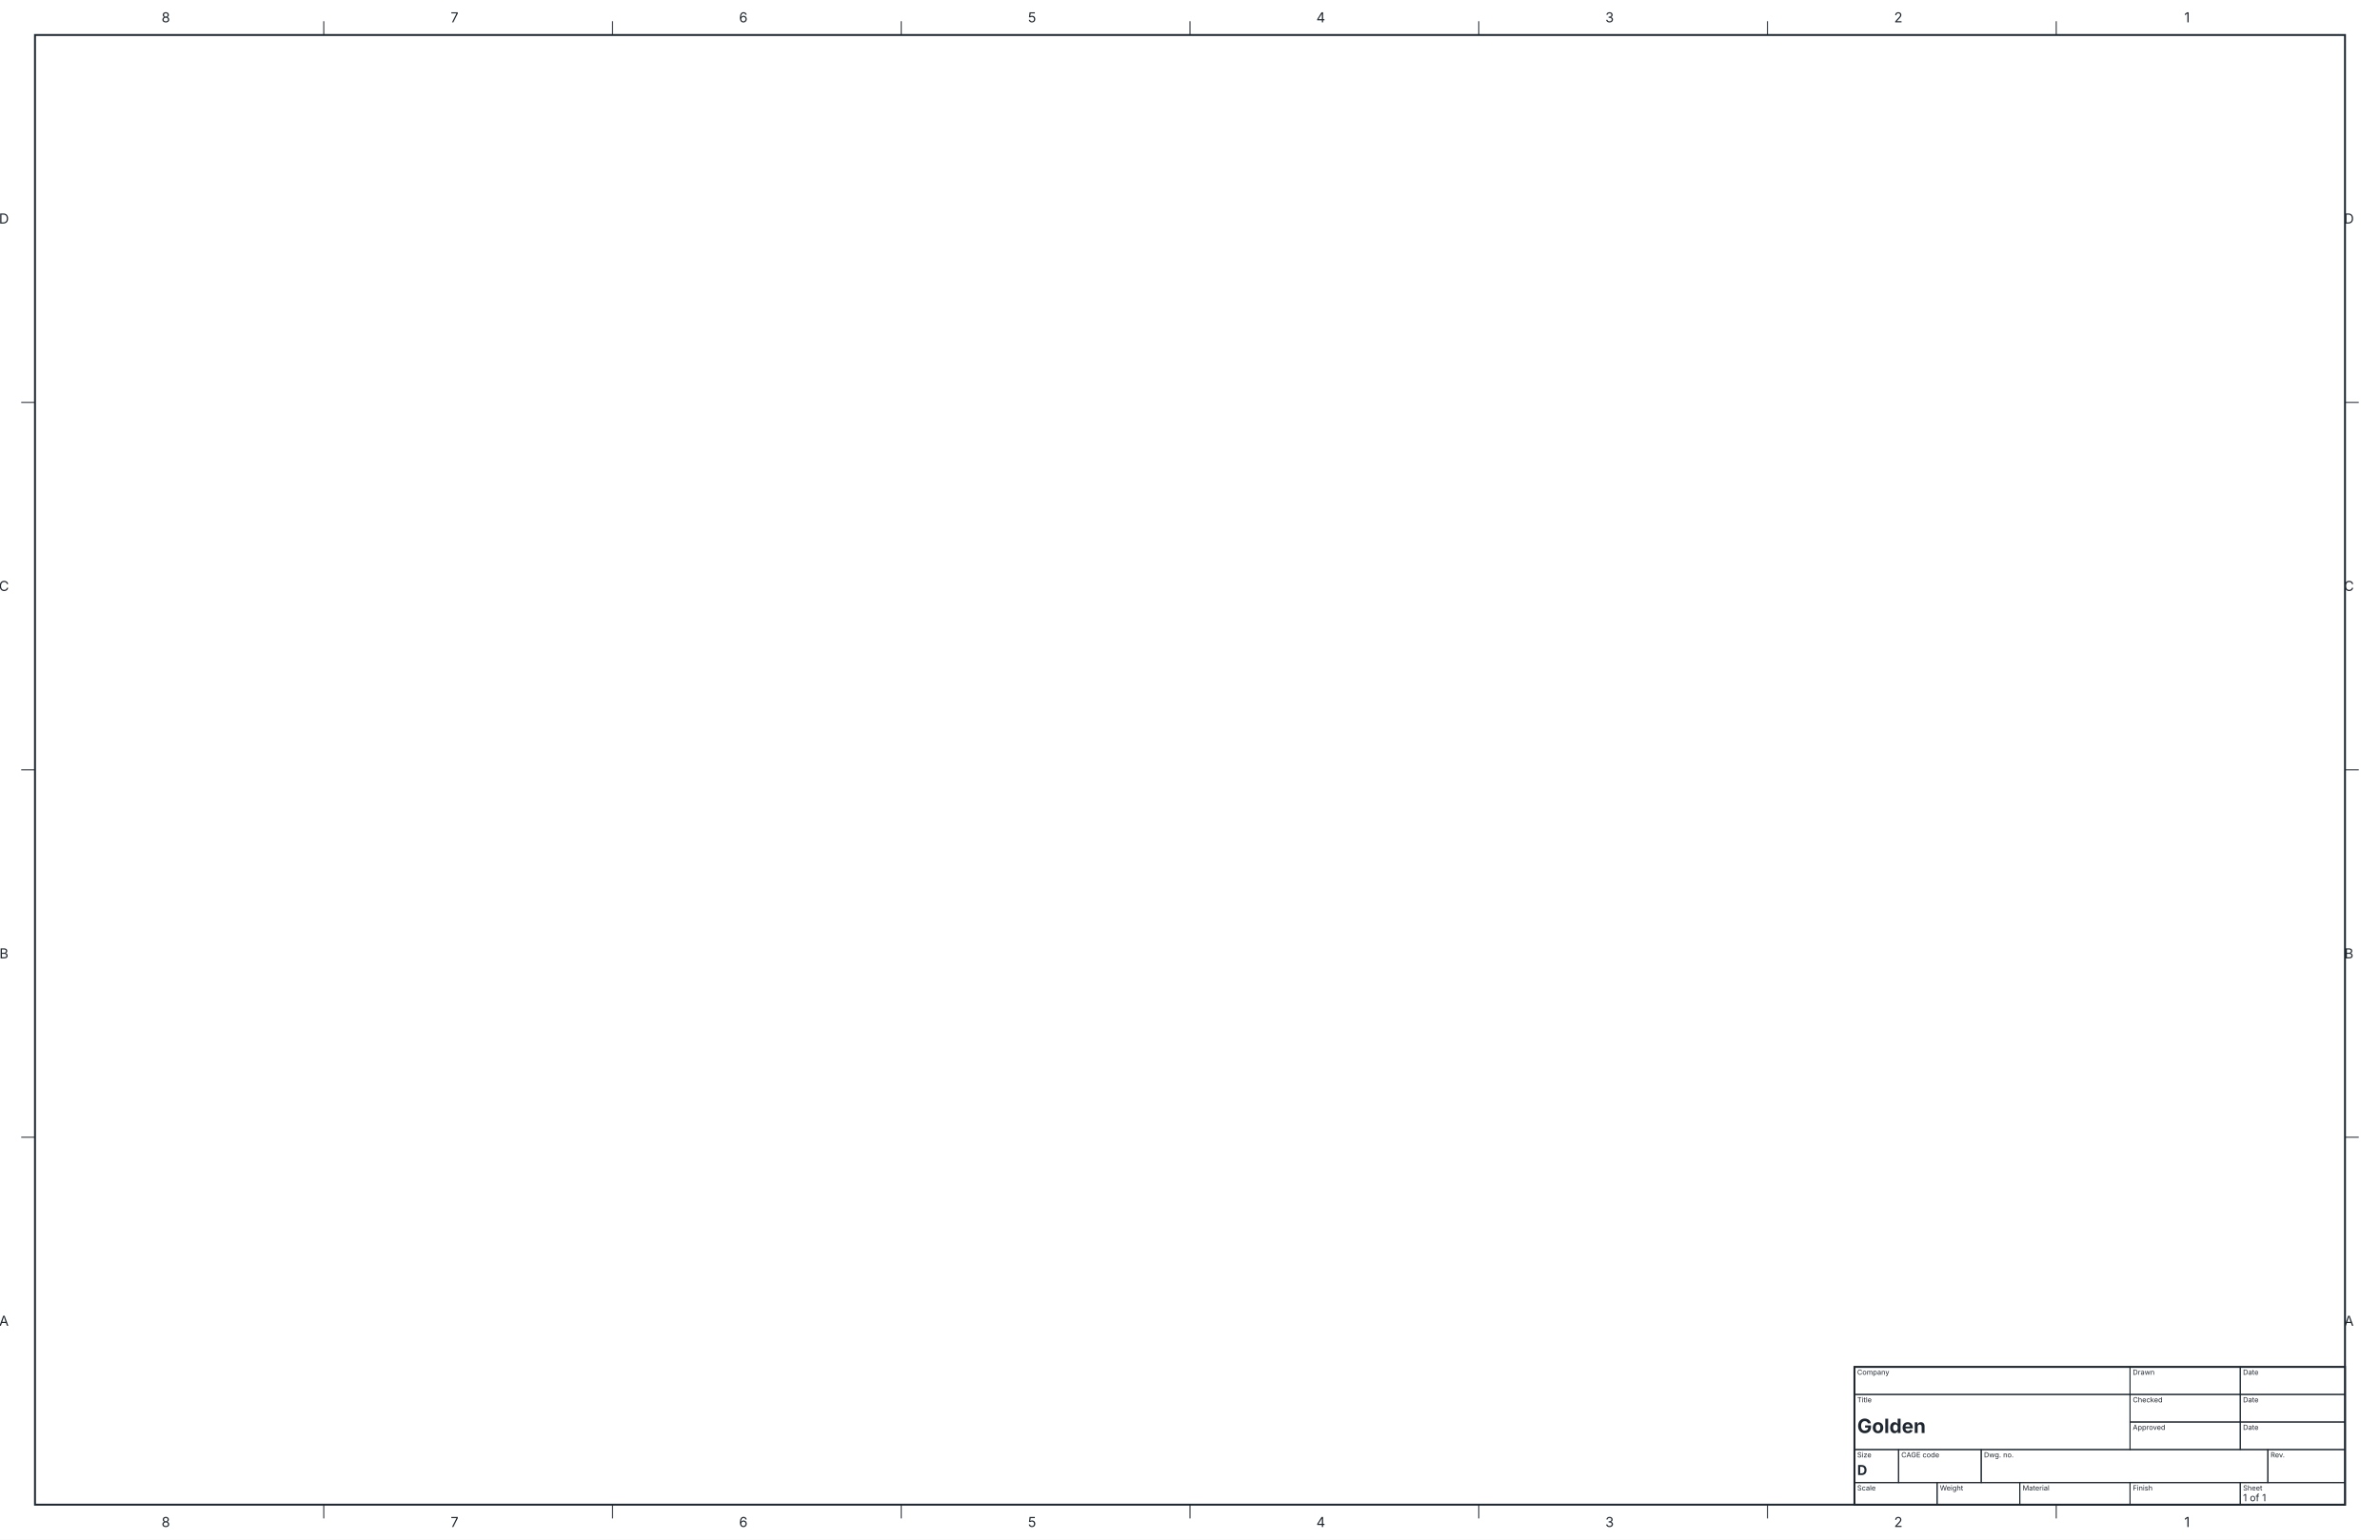
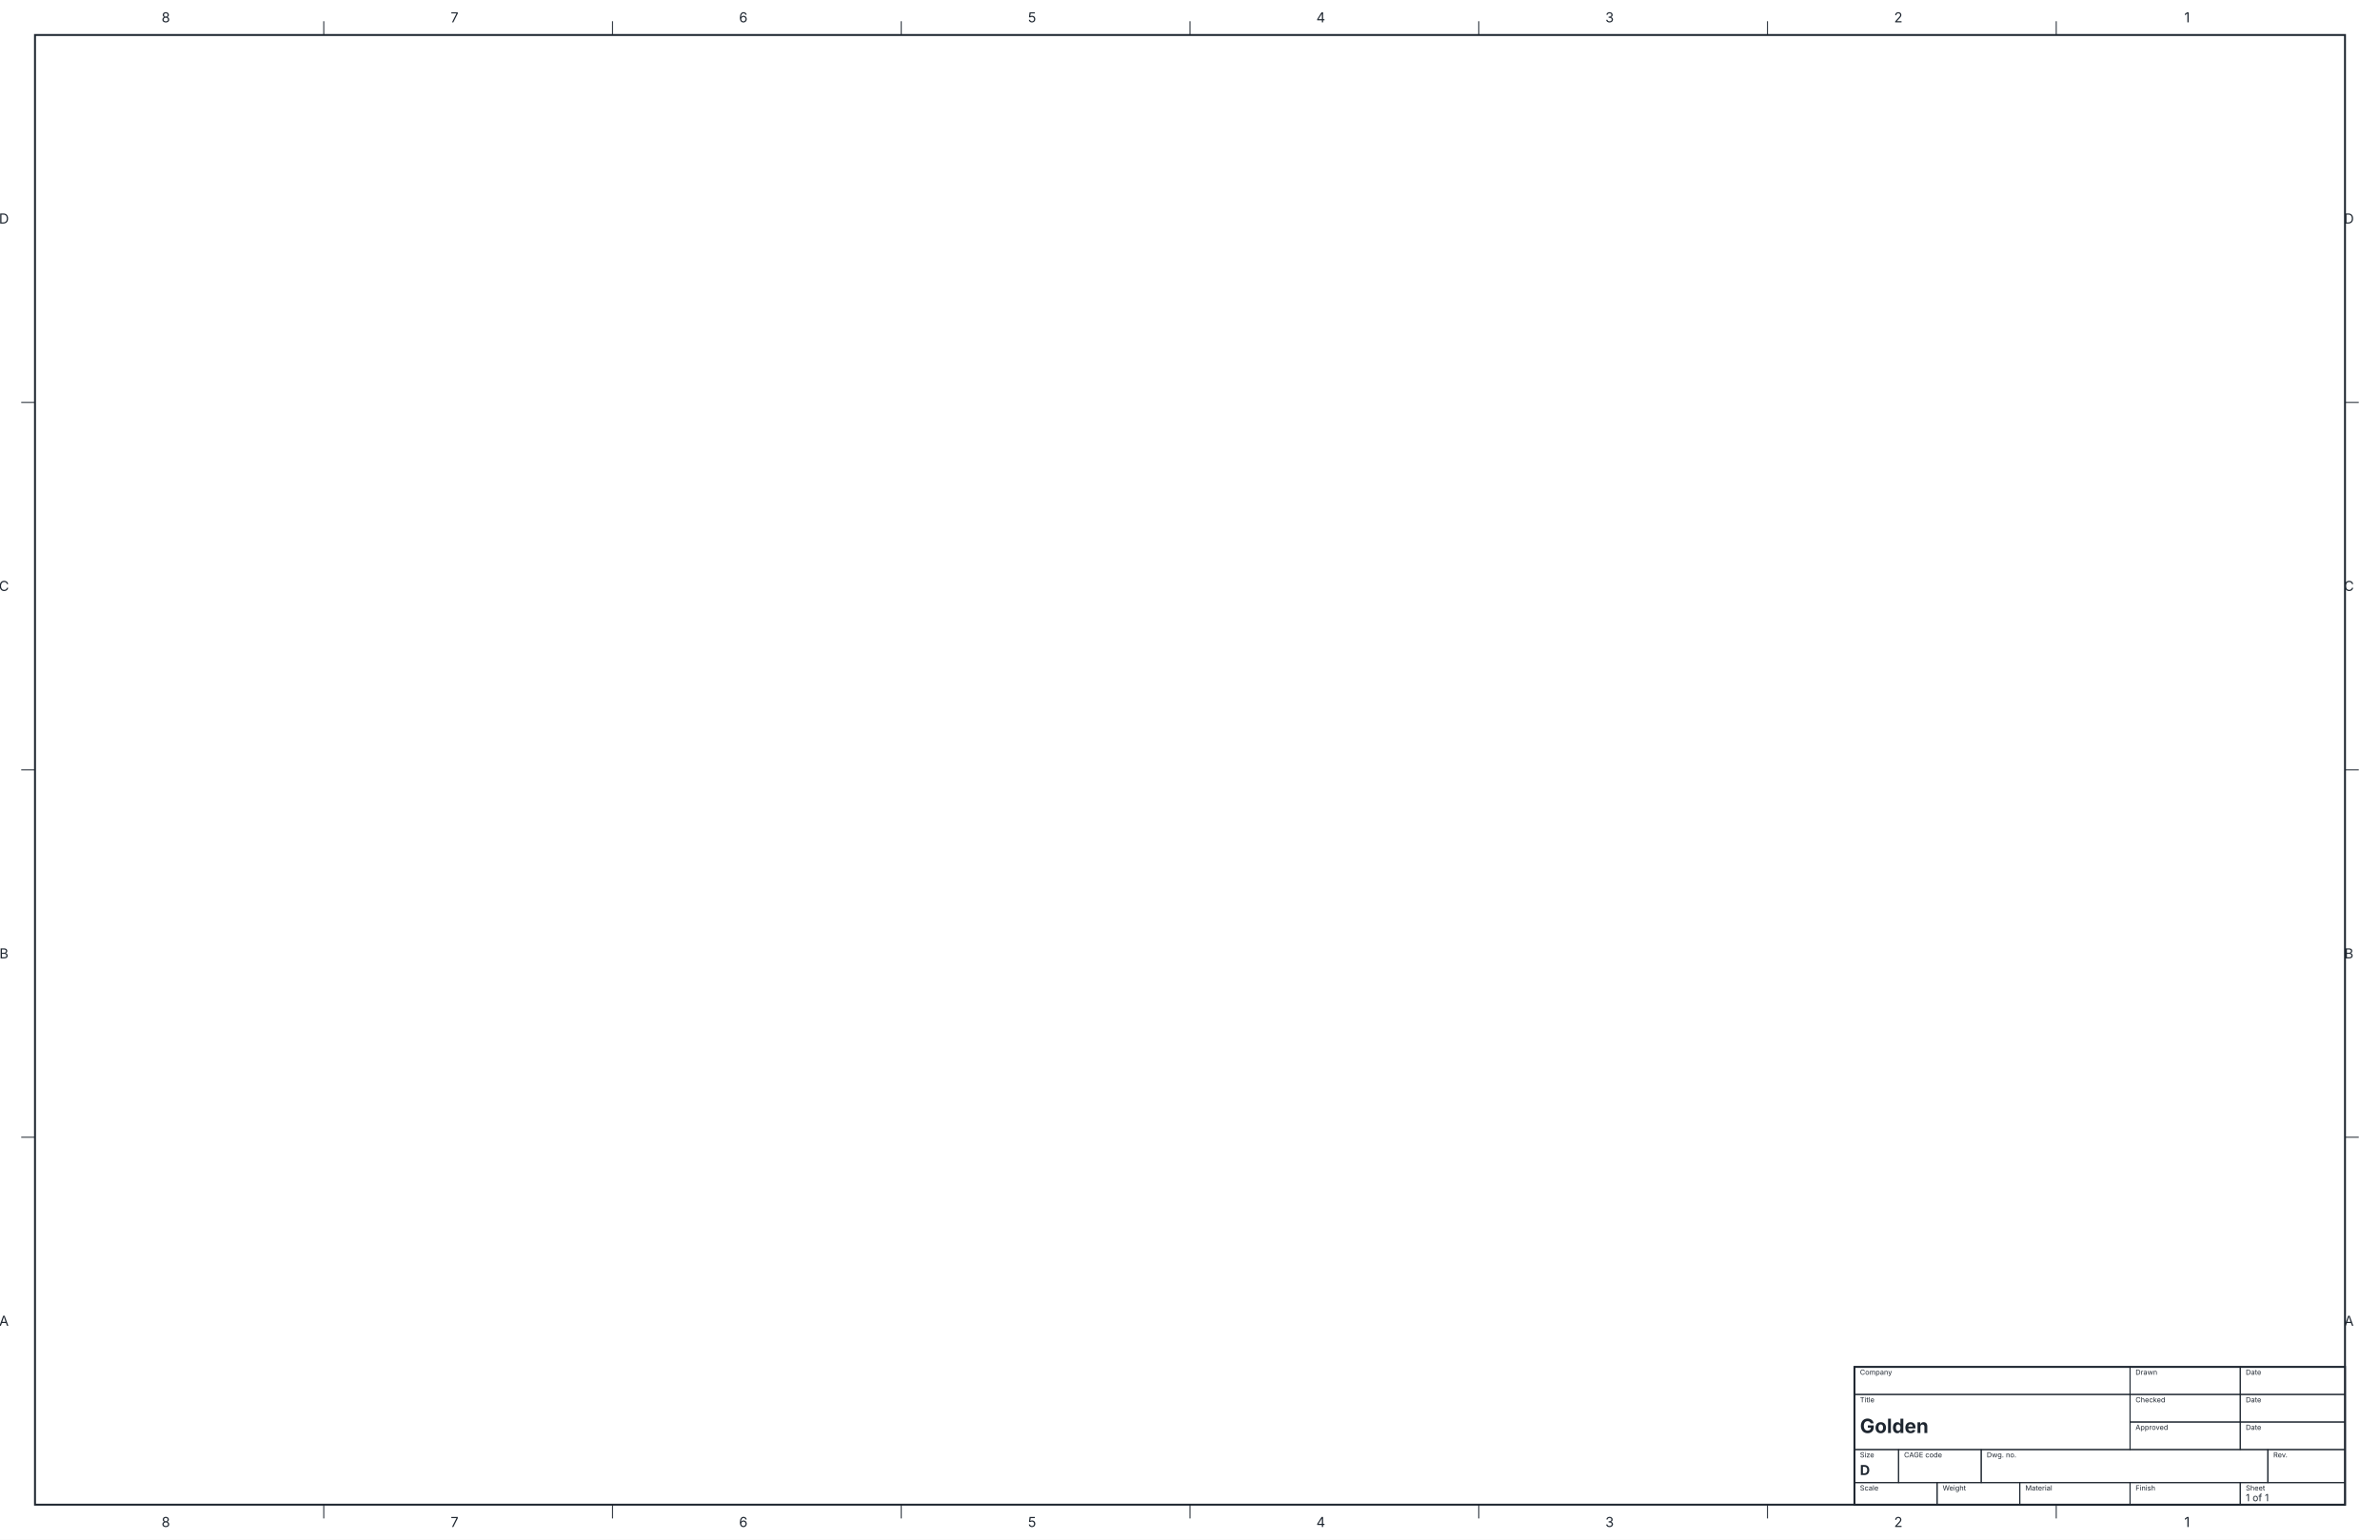
<svg xmlns="http://www.w3.org/2000/svg" version="1.1" width="3400" height="2200" viewBox="0 0 3400 2200">
  <rect x="0" y="0" width="3400" height="2200" fill="#ffffff" />
  <g class="background" data-page="p2">
    <g id="p2-frame">
      <path d="M50 50 L3350 50 L3350 2150 L50 2150 Z" fill="none" stroke="#1e2630" stroke-width="2.756" />
    </g>
    <g id="p2-tick-t0">
      <path d="M461.811 30.315 L463.189 30.315 L463.189 50 L461.811 50 Z" fill="#1e2630" stroke="none" />
    </g>
    <g id="p2-tick-b0">
      <path d="M461.811 2150 L463.189 2150 L463.189 2169.685 L461.811 2169.685 Z" fill="#1e2630" stroke="none" />
    </g>
    <g id="p2-tick-t1">
      <path d="M874.311 30.315 L875.689 30.315 L875.689 50 L874.311 50 Z" fill="#1e2630" stroke="none" />
    </g>
    <g id="p2-tick-b1">
      <path d="M874.311 2150 L875.689 2150 L875.689 2169.685 L874.311 2169.685 Z" fill="#1e2630" stroke="none" />
    </g>
    <g id="p2-tick-t2">
      <path d="M1286.811 30.315 L1288.189 30.315 L1288.189 50 L1286.811 50 Z" fill="#1e2630" stroke="none" />
    </g>
    <g id="p2-tick-b2">
      <path d="M1286.811 2150 L1288.189 2150 L1288.189 2169.685 L1286.811 2169.685 Z" fill="#1e2630" stroke="none" />
    </g>
    <g id="p2-tick-t3">
      <path d="M1699.311 30.315 L1700.689 30.315 L1700.689 50 L1699.311 50 Z" fill="#1e2630" stroke="none" />
    </g>
    <g id="p2-tick-b3">
      <path d="M1699.311 2150 L1700.689 2150 L1700.689 2169.685 L1699.311 2169.685 Z" fill="#1e2630" stroke="none" />
    </g>
    <g id="p2-tick-t4">
      <path d="M2111.811 30.315 L2113.189 30.315 L2113.189 50 L2111.811 50 Z" fill="#1e2630" stroke="none" />
    </g>
    <g id="p2-tick-b4">
      <path d="M2111.811 2150 L2113.189 2150 L2113.189 2169.685 L2111.811 2169.685 Z" fill="#1e2630" stroke="none" />
    </g>
    <g id="p2-tick-t5">
      <path d="M2524.311 30.315 L2525.689 30.315 L2525.689 50 L2524.311 50 Z" fill="#1e2630" stroke="none" />
    </g>
    <g id="p2-tick-b5">
      <path d="M2524.311 2150 L2525.689 2150 L2525.689 2169.685 L2524.311 2169.685 Z" fill="#1e2630" stroke="none" />
    </g>
    <g id="p2-tick-t6">
      <path d="M2936.811 30.315 L2938.189 30.315 L2938.189 50 L2936.811 50 Z" fill="#1e2630" stroke="none" />
    </g>
    <g id="p2-tick-b6">
      <path d="M2936.811 2150 L2938.189 2150 L2938.189 2169.685 L2936.811 2169.685 Z" fill="#1e2630" stroke="none" />
    </g>
    <g id="p2-tick-l0">
      <path d="M30.315 574.311 L50 574.311 L50 575.689 L30.315 575.689 Z" fill="#1e2630" stroke="none" />
    </g>
    <g id="p2-tick-r0">
      <path d="M3350 574.311 L3369.685 574.311 L3369.685 575.689 L3350 575.689 Z" fill="#1e2630" stroke="none" />
    </g>
    <g id="p2-tick-l1">
      <path d="M30.315 1099.311 L50 1099.311 L50 1100.689 L30.315 1100.689 Z" fill="#1e2630" stroke="none" />
    </g>
    <g id="p2-tick-r1">
      <path d="M3350 1099.311 L3369.685 1099.311 L3369.685 1100.689 L3350 1100.689 Z" fill="#1e2630" stroke="none" />
    </g>
    <g id="p2-tick-l2">
      <path d="M30.315 1624.311 L50 1624.311 L50 1625.689 L30.315 1625.689 Z" fill="#1e2630" stroke="none" />
    </g>
    <g id="p2-tick-r2">
      <path d="M3350 1624.311 L3369.685 1624.311 L3369.685 1625.689 L3350 1625.689 Z" fill="#1e2630" stroke="none" />
    </g>
    <g id="p2-col-t0">
      <path d="M50 0 L462.5 0 L462.5 50 L50 50 Z" fill="none" stroke="none" />
      <text text-anchor="middle" font-family="Inter, sans-serif" font-size="19.685" fill="#1e2630" xml:space="preserve">
        <tspan x="256.25" y="31.89">8</tspan>
      </text>
    </g>
    <g id="p2-col-b0">
      <path d="M50 2150 L462.5 2150 L462.5 2200 L50 2200 Z" fill="none" stroke="none" />
      <text text-anchor="middle" font-family="Inter, sans-serif" font-size="19.685" fill="#1e2630" xml:space="preserve">
        <tspan x="256.25" y="2181.89">8</tspan>
      </text>
    </g>
    <g id="p2-col-t1">
      <path d="M462.5 0 L875 0 L875 50 L462.5 50 Z" fill="none" stroke="none" />
      <text text-anchor="middle" font-family="Inter, sans-serif" font-size="19.685" fill="#1e2630" xml:space="preserve">
        <tspan x="668.75" y="31.89">7</tspan>
      </text>
    </g>
    <g id="p2-col-b1">
      <path d="M462.5 2150 L875 2150 L875 2200 L462.5 2200 Z" fill="none" stroke="none" />
      <text text-anchor="middle" font-family="Inter, sans-serif" font-size="19.685" fill="#1e2630" xml:space="preserve">
        <tspan x="668.75" y="2181.89">7</tspan>
      </text>
    </g>
    <g id="p2-col-t2">
      <path d="M875 0 L1287.5 0 L1287.5 50 L875 50 Z" fill="none" stroke="none" />
      <text text-anchor="middle" font-family="Inter, sans-serif" font-size="19.685" fill="#1e2630" xml:space="preserve">
        <tspan x="1081.25" y="31.89">6</tspan>
      </text>
    </g>
    <g id="p2-col-b2">
      <path d="M875 2150 L1287.5 2150 L1287.5 2200 L875 2200 Z" fill="none" stroke="none" />
      <text text-anchor="middle" font-family="Inter, sans-serif" font-size="19.685" fill="#1e2630" xml:space="preserve">
        <tspan x="1081.25" y="2181.89">6</tspan>
      </text>
    </g>
    <g id="p2-col-t3">
      <path d="M1287.5 0 L1700 0 L1700 50 L1287.5 50 Z" fill="none" stroke="none" />
      <text text-anchor="middle" font-family="Inter, sans-serif" font-size="19.685" fill="#1e2630" xml:space="preserve">
        <tspan x="1493.75" y="31.89">5</tspan>
      </text>
    </g>
    <g id="p2-col-b3">
      <path d="M1287.5 2150 L1700 2150 L1700 2200 L1287.5 2200 Z" fill="none" stroke="none" />
      <text text-anchor="middle" font-family="Inter, sans-serif" font-size="19.685" fill="#1e2630" xml:space="preserve">
        <tspan x="1493.75" y="2181.89">5</tspan>
      </text>
    </g>
    <g id="p2-col-t4">
      <path d="M1700 0 L2112.5 0 L2112.5 50 L1700 50 Z" fill="none" stroke="none" />
      <text text-anchor="middle" font-family="Inter, sans-serif" font-size="19.685" fill="#1e2630" xml:space="preserve">
        <tspan x="1906.25" y="31.89">4</tspan>
      </text>
    </g>
    <g id="p2-col-b4">
      <path d="M1700 2150 L2112.5 2150 L2112.5 2200 L1700 2200 Z" fill="none" stroke="none" />
      <text text-anchor="middle" font-family="Inter, sans-serif" font-size="19.685" fill="#1e2630" xml:space="preserve">
        <tspan x="1906.25" y="2181.89">4</tspan>
      </text>
    </g>
    <g id="p2-col-t5">
      <path d="M2112.5 0 L2525 0 L2525 50 L2112.5 50 Z" fill="none" stroke="none" />
      <text text-anchor="middle" font-family="Inter, sans-serif" font-size="19.685" fill="#1e2630" xml:space="preserve">
        <tspan x="2318.75" y="31.89">3</tspan>
      </text>
    </g>
    <g id="p2-col-b5">
      <path d="M2112.5 2150 L2525 2150 L2525 2200 L2112.5 2200 Z" fill="none" stroke="none" />
      <text text-anchor="middle" font-family="Inter, sans-serif" font-size="19.685" fill="#1e2630" xml:space="preserve">
        <tspan x="2318.75" y="2181.89">3</tspan>
      </text>
    </g>
    <g id="p2-col-t6">
      <path d="M2525 0 L2937.5 0 L2937.5 50 L2525 50 Z" fill="none" stroke="none" />
      <text text-anchor="middle" font-family="Inter, sans-serif" font-size="19.685" fill="#1e2630" xml:space="preserve">
        <tspan x="2731.25" y="31.89">2</tspan>
      </text>
    </g>
    <g id="p2-col-b6">
      <path d="M2525 2150 L2937.5 2150 L2937.5 2200 L2525 2200 Z" fill="none" stroke="none" />
      <text text-anchor="middle" font-family="Inter, sans-serif" font-size="19.685" fill="#1e2630" xml:space="preserve">
        <tspan x="2731.25" y="2181.89">2</tspan>
      </text>
    </g>
    <g id="p2-col-t7">
      <path d="M2937.5 0 L3350 0 L3350 50 L2937.5 50 Z" fill="none" stroke="none" />
      <text text-anchor="middle" font-family="Inter, sans-serif" font-size="19.685" fill="#1e2630" xml:space="preserve">
        <tspan x="3143.75" y="31.89">1</tspan>
      </text>
    </g>
    <g id="p2-col-b7">
      <path d="M2937.5 2150 L3350 2150 L3350 2200 L2937.5 2200 Z" fill="none" stroke="none" />
      <text text-anchor="middle" font-family="Inter, sans-serif" font-size="19.685" fill="#1e2630" xml:space="preserve">
        <tspan x="3143.75" y="2181.89">1</tspan>
      </text>
    </g>
    <g id="p2-row-l0">
      <path d="M0 50 L50 50 L50 575 L0 575 Z" fill="none" stroke="none" />
      <text text-anchor="middle" font-family="Inter, sans-serif" font-size="19.685" fill="#1e2630" xml:space="preserve">
        <tspan x="25" y="319.39">D</tspan>
      </text>
    </g>
    <g id="p2-row-r0">
      <path d="M3350 50 L3400 50 L3400 575 L3350 575 Z" fill="none" stroke="none" />
      <text text-anchor="middle" font-family="Inter, sans-serif" font-size="19.685" fill="#1e2630" xml:space="preserve">
        <tspan x="3375" y="319.39">D</tspan>
      </text>
    </g>
    <g id="p2-row-l1">
      <path d="M0 575 L50 575 L50 1100 L0 1100 Z" fill="none" stroke="none" />
      <text text-anchor="middle" font-family="Inter, sans-serif" font-size="19.685" fill="#1e2630" xml:space="preserve">
        <tspan x="25" y="844.39">C</tspan>
      </text>
    </g>
    <g id="p2-row-r1">
      <path d="M3350 575 L3400 575 L3400 1100 L3350 1100 Z" fill="none" stroke="none" />
      <text text-anchor="middle" font-family="Inter, sans-serif" font-size="19.685" fill="#1e2630" xml:space="preserve">
        <tspan x="3375" y="844.39">C</tspan>
      </text>
    </g>
    <g id="p2-row-l2">
      <path d="M0 1100 L50 1100 L50 1625 L0 1625 Z" fill="none" stroke="none" />
      <text text-anchor="middle" font-family="Inter, sans-serif" font-size="19.685" fill="#1e2630" xml:space="preserve">
        <tspan x="25" y="1369.39">B</tspan>
      </text>
    </g>
    <g id="p2-row-r2">
      <path d="M3350 1100 L3400 1100 L3400 1625 L3350 1625 Z" fill="none" stroke="none" />
      <text text-anchor="middle" font-family="Inter, sans-serif" font-size="19.685" fill="#1e2630" xml:space="preserve">
        <tspan x="3375" y="1369.39">B</tspan>
      </text>
    </g>
    <g id="p2-row-l3">
      <path d="M0 1625 L50 1625 L50 2150 L0 2150 Z" fill="none" stroke="none" />
      <text text-anchor="middle" font-family="Inter, sans-serif" font-size="19.685" fill="#1e2630" xml:space="preserve">
        <tspan x="25" y="1894.39">A</tspan>
      </text>
    </g>
    <g id="p2-row-r3">
      <path d="M3350 1625 L3400 1625 L3400 2150 L3350 2150 Z" fill="none" stroke="none" />
      <text text-anchor="middle" font-family="Inter, sans-serif" font-size="19.685" fill="#1e2630" xml:space="preserve">
        <tspan x="3375" y="1894.39">A</tspan>
      </text>
    </g>
    <g id="p2-tb-border">
      <path d="M2649.213 1953.15 L3350 1953.15 L3350 2150 L2649.213 2150 Z" fill="#ffffff" stroke="#1e2630" stroke-width="2.756" />
    </g>
    <g id="p2-tb-cell0">
      <path d="M2649.213 1953.15 L3042.913 1953.15 L3042.913 1992.52 L2649.213 1992.52 Z" fill="none" stroke="#1e2630" stroke-width="1.378" />
    </g>
    <g id="p2-tb-label0">
      <path d="M2653.15 1954.724 L3038.976 1954.724 L3038.976 1966.535 L2653.15 1966.535 Z" fill="none" stroke="none" />
      <text text-anchor="start" font-family="Inter, sans-serif" font-size="10.124" fill="#1e2630" xml:space="preserve">
-         <tspan x="2653.15" y="1964.342">Company</tspan>
+         <tspan x="2657.087" y="1964.342">Company</tspan>
      </text>
    </g>
    <g id="p2-tb-text0">
      <path d="M2653.15 1966.535 L3038.976 1966.535 L3038.976 1990.945 L2653.15 1990.945 Z" fill="none" stroke="none" />
    </g>
    <g id="p2-tb-cell1">
      <path d="M3042.913 1953.15 L3200.394 1953.15 L3200.394 1992.52 L3042.913 1992.52 Z" fill="none" stroke="#1e2630" stroke-width="1.378" />
    </g>
    <g id="p2-tb-label1">
      <path d="M3046.85 1954.724 L3196.457 1954.724 L3196.457 1966.535 L3046.85 1966.535 Z" fill="none" stroke="none" />
      <text text-anchor="start" font-family="Inter, sans-serif" font-size="10.124" fill="#1e2630" xml:space="preserve">
-         <tspan x="3046.85" y="1964.342">Drawn</tspan>
+         <tspan x="3050.787" y="1964.342">Drawn</tspan>
      </text>
    </g>
    <g id="p2-tb-text1">
      <path d="M3046.85 1966.535 L3196.457 1966.535 L3196.457 1990.945 L3046.85 1990.945 Z" fill="none" stroke="none" />
    </g>
    <g id="p2-tb-cell2">
      <path d="M3200.394 1953.15 L3350 1953.15 L3350 1992.52 L3200.394 1992.52 Z" fill="none" stroke="#1e2630" stroke-width="1.378" />
    </g>
    <g id="p2-tb-label2">
      <path d="M3204.331 1954.724 L3346.063 1954.724 L3346.063 1966.535 L3204.331 1966.535 Z" fill="none" stroke="none" />
      <text text-anchor="start" font-family="Inter, sans-serif" font-size="10.124" fill="#1e2630" xml:space="preserve">
-         <tspan x="3204.331" y="1964.342">Date</tspan>
+         <tspan x="3208.268" y="1964.342">Date</tspan>
      </text>
    </g>
    <g id="p2-tb-text2">
      <path d="M3204.331 1966.535 L3346.063 1966.535 L3346.063 1990.945 L3204.331 1990.945 Z" fill="none" stroke="none" />
    </g>
    <g id="p2-tb-cell3">
      <path d="M2649.213 1992.52 L3042.913 1992.52 L3042.913 2071.26 L2649.213 2071.26 Z" fill="none" stroke="#1e2630" stroke-width="1.378" />
    </g>
    <g id="p2-tb-label3">
      <path d="M2653.15 1994.094 L3038.976 1994.094 L3038.976 2005.906 L2653.15 2005.906 Z" fill="none" stroke="none" />
      <text text-anchor="start" font-family="Inter, sans-serif" font-size="10.124" fill="#1e2630" xml:space="preserve">
-         <tspan x="2653.15" y="2003.712">Title</tspan>
+         <tspan x="2657.087" y="2003.712">Title</tspan>
      </text>
    </g>
    <g id="p2-tb-text3">
      <path d="M2653.15 2005.906 L3038.976 2005.906 L3038.976 2069.685 L2653.15 2069.685 Z" fill="none" stroke="none" />
      <text text-anchor="start" font-family="Inter, sans-serif" font-size="28.121" font-weight="bold" fill="#1e2630" xml:space="preserve">
-         <tspan x="2653.15" y="2047.638">Golden</tspan>
+         <tspan x="2657.087" y="2047.638">Golden</tspan>
      </text>
    </g>
    <g id="p2-tb-cell4">
      <path d="M3042.913 1992.52 L3200.394 1992.52 L3200.394 2031.89 L3042.913 2031.89 Z" fill="none" stroke="#1e2630" stroke-width="1.378" />
    </g>
    <g id="p2-tb-label4">
      <path d="M3046.85 1994.094 L3196.457 1994.094 L3196.457 2005.906 L3046.85 2005.906 Z" fill="none" stroke="none" />
      <text text-anchor="start" font-family="Inter, sans-serif" font-size="10.124" fill="#1e2630" xml:space="preserve">
-         <tspan x="3046.85" y="2003.712">Checked</tspan>
+         <tspan x="3050.787" y="2003.712">Checked</tspan>
      </text>
    </g>
    <g id="p2-tb-text4">
      <path d="M3046.85 2005.906 L3196.457 2005.906 L3196.457 2030.315 L3046.85 2030.315 Z" fill="none" stroke="none" />
    </g>
    <g id="p2-tb-cell5">
      <path d="M3200.394 1992.52 L3350 1992.52 L3350 2031.89 L3200.394 2031.89 Z" fill="none" stroke="#1e2630" stroke-width="1.378" />
    </g>
    <g id="p2-tb-label5">
      <path d="M3204.331 1994.094 L3346.063 1994.094 L3346.063 2005.906 L3204.331 2005.906 Z" fill="none" stroke="none" />
      <text text-anchor="start" font-family="Inter, sans-serif" font-size="10.124" fill="#1e2630" xml:space="preserve">
-         <tspan x="3204.331" y="2003.712">Date</tspan>
+         <tspan x="3208.268" y="2003.712">Date</tspan>
      </text>
    </g>
    <g id="p2-tb-text5">
      <path d="M3204.331 2005.906 L3346.063 2005.906 L3346.063 2030.315 L3204.331 2030.315 Z" fill="none" stroke="none" />
    </g>
    <g id="p2-tb-cell6">
      <path d="M3042.913 2031.89 L3200.394 2031.89 L3200.394 2071.26 L3042.913 2071.26 Z" fill="none" stroke="#1e2630" stroke-width="1.378" />
    </g>
    <g id="p2-tb-label6">
      <path d="M3046.85 2033.465 L3196.457 2033.465 L3196.457 2045.276 L3046.85 2045.276 Z" fill="none" stroke="none" />
      <text text-anchor="start" font-family="Inter, sans-serif" font-size="10.124" fill="#1e2630" xml:space="preserve">
-         <tspan x="3046.85" y="2043.082">Approved</tspan>
+         <tspan x="3050.787" y="2043.082">Approved</tspan>
      </text>
    </g>
    <g id="p2-tb-text6">
      <path d="M3046.85 2045.276 L3196.457 2045.276 L3196.457 2069.685 L3046.85 2069.685 Z" fill="none" stroke="none" />
    </g>
    <g id="p2-tb-cell7">
      <path d="M3200.394 2031.89 L3350 2031.89 L3350 2071.26 L3200.394 2071.26 Z" fill="none" stroke="#1e2630" stroke-width="1.378" />
    </g>
    <g id="p2-tb-label7">
      <path d="M3204.331 2033.465 L3346.063 2033.465 L3346.063 2045.276 L3204.331 2045.276 Z" fill="none" stroke="none" />
      <text text-anchor="start" font-family="Inter, sans-serif" font-size="10.124" fill="#1e2630" xml:space="preserve">
-         <tspan x="3204.331" y="2043.082">Date</tspan>
+         <tspan x="3208.268" y="2043.082">Date</tspan>
      </text>
    </g>
    <g id="p2-tb-text7">
      <path d="M3204.331 2045.276 L3346.063 2045.276 L3346.063 2069.685 L3204.331 2069.685 Z" fill="none" stroke="none" />
    </g>
    <g id="p2-tb-cell8">
      <path d="M2649.213 2071.26 L2712.205 2071.26 L2712.205 2118.504 L2649.213 2118.504 Z" fill="none" stroke="#1e2630" stroke-width="1.378" />
    </g>
    <g id="p2-tb-label8">
      <path d="M2653.15 2072.835 L2708.268 2072.835 L2708.268 2084.646 L2653.15 2084.646 Z" fill="none" stroke="none" />
      <text text-anchor="start" font-family="Inter, sans-serif" font-size="10.124" fill="#1e2630" xml:space="preserve">
-         <tspan x="2653.15" y="2082.452">Size</tspan>
+         <tspan x="2657.087" y="2082.452">Size</tspan>
      </text>
    </g>
    <g id="p2-tb-text8">
      <path d="M2653.15 2084.646 L2708.268 2084.646 L2708.268 2116.929 L2653.15 2116.929 Z" fill="none" stroke="none" />
      <text text-anchor="start" font-family="Inter, sans-serif" font-size="19.685" font-weight="bold" fill="#1e2630" xml:space="preserve">
-         <tspan x="2653.15" y="2107.677">D</tspan>
+         <tspan x="2657.087" y="2107.677">D</tspan>
      </text>
    </g>
    <g id="p2-tb-cell9">
      <path d="M2712.205 2071.26 L2830.315 2071.26 L2830.315 2118.504 L2712.205 2118.504 Z" fill="none" stroke="#1e2630" stroke-width="1.378" />
    </g>
    <g id="p2-tb-label9">
      <path d="M2716.142 2072.835 L2826.378 2072.835 L2826.378 2084.646 L2716.142 2084.646 Z" fill="none" stroke="none" />
      <text text-anchor="start" font-family="Inter, sans-serif" font-size="10.124" fill="#1e2630" xml:space="preserve">
-         <tspan x="2716.142" y="2082.452">CAGE code</tspan>
+         <tspan x="2720.079" y="2082.452">CAGE code</tspan>
      </text>
    </g>
    <g id="p2-tb-text9">
      <path d="M2716.142 2084.646 L2826.378 2084.646 L2826.378 2116.929 L2716.142 2116.929 Z" fill="none" stroke="none" />
    </g>
    <g id="p2-tb-cell10">
      <path d="M2830.315 2071.26 L3239.764 2071.26 L3239.764 2118.504 L2830.315 2118.504 Z" fill="none" stroke="#1e2630" stroke-width="1.378" />
    </g>
    <g id="p2-tb-label10">
      <path d="M2834.252 2072.835 L3235.827 2072.835 L3235.827 2084.646 L2834.252 2084.646 Z" fill="none" stroke="none" />
      <text text-anchor="start" font-family="Inter, sans-serif" font-size="10.124" fill="#1e2630" xml:space="preserve">
-         <tspan x="2834.252" y="2082.452">Dwg. no.</tspan>
+         <tspan x="2838.189" y="2082.452">Dwg. no.</tspan>
      </text>
    </g>
    <g id="p2-tb-text10">
      <path d="M2834.252 2084.646 L3235.827 2084.646 L3235.827 2116.929 L2834.252 2116.929 Z" fill="none" stroke="none" />
    </g>
    <g id="p2-tb-cell11">
      <path d="M3239.764 2071.26 L3350 2071.26 L3350 2118.504 L3239.764 2118.504 Z" fill="none" stroke="#1e2630" stroke-width="1.378" />
    </g>
    <g id="p2-tb-label11">
      <path d="M3243.701 2072.835 L3346.063 2072.835 L3346.063 2084.646 L3243.701 2084.646 Z" fill="none" stroke="none" />
      <text text-anchor="start" font-family="Inter, sans-serif" font-size="10.124" fill="#1e2630" xml:space="preserve">
-         <tspan x="3243.701" y="2082.452">Rev.</tspan>
+         <tspan x="3247.638" y="2082.452">Rev.</tspan>
      </text>
    </g>
    <g id="p2-tb-text11">
      <path d="M3243.701 2084.646 L3346.063 2084.646 L3346.063 2116.929 L3243.701 2116.929 Z" fill="none" stroke="none" />
    </g>
    <g id="p2-tb-cell12">
      <path d="M2649.213 2118.504 L2767.323 2118.504 L2767.323 2150 L2649.213 2150 Z" fill="none" stroke="#1e2630" stroke-width="1.378" />
    </g>
    <g id="p2-tb-label12">
      <path d="M2653.15 2120.079 L2763.386 2120.079 L2763.386 2131.89 L2653.15 2131.89 Z" fill="none" stroke="none" />
      <text text-anchor="start" font-family="Inter, sans-serif" font-size="10.124" fill="#1e2630" xml:space="preserve">
-         <tspan x="2653.15" y="2129.696">Scale</tspan>
+         <tspan x="2657.087" y="2129.696">Scale</tspan>
      </text>
    </g>
    <g id="p2-tb-text12">
      <path d="M2653.15 2131.89 L2763.386 2131.89 L2763.386 2148.425 L2653.15 2148.425 Z" fill="none" stroke="none" />
    </g>
    <g id="p2-tb-cell13">
      <path d="M2767.323 2118.504 L2885.433 2118.504 L2885.433 2150 L2767.323 2150 Z" fill="none" stroke="#1e2630" stroke-width="1.378" />
    </g>
    <g id="p2-tb-label13">
      <path d="M2771.26 2120.079 L2881.496 2120.079 L2881.496 2131.89 L2771.26 2131.89 Z" fill="none" stroke="none" />
      <text text-anchor="start" font-family="Inter, sans-serif" font-size="10.124" fill="#1e2630" xml:space="preserve">
-         <tspan x="2771.26" y="2129.696">Weight</tspan>
+         <tspan x="2775.197" y="2129.696">Weight</tspan>
      </text>
    </g>
    <g id="p2-tb-text13">
      <path d="M2771.26 2131.89 L2881.496 2131.89 L2881.496 2148.425 L2771.26 2148.425 Z" fill="none" stroke="none" />
    </g>
    <g id="p2-tb-cell14">
      <path d="M2885.433 2118.504 L3042.913 2118.504 L3042.913 2150 L2885.433 2150 Z" fill="none" stroke="#1e2630" stroke-width="1.378" />
    </g>
    <g id="p2-tb-label14">
      <path d="M2889.37 2120.079 L3038.976 2120.079 L3038.976 2131.89 L2889.37 2131.89 Z" fill="none" stroke="none" />
      <text text-anchor="start" font-family="Inter, sans-serif" font-size="10.124" fill="#1e2630" xml:space="preserve">
-         <tspan x="2889.37" y="2129.696">Material</tspan>
+         <tspan x="2893.307" y="2129.696">Material</tspan>
      </text>
    </g>
    <g id="p2-tb-text14">
      <path d="M2889.37 2131.89 L3038.976 2131.89 L3038.976 2148.425 L2889.37 2148.425 Z" fill="none" stroke="none" />
    </g>
    <g id="p2-tb-cell15">
      <path d="M3042.913 2118.504 L3200.394 2118.504 L3200.394 2150 L3042.913 2150 Z" fill="none" stroke="#1e2630" stroke-width="1.378" />
    </g>
    <g id="p2-tb-label15">
      <path d="M3046.85 2120.079 L3196.457 2120.079 L3196.457 2131.89 L3046.85 2131.89 Z" fill="none" stroke="none" />
      <text text-anchor="start" font-family="Inter, sans-serif" font-size="10.124" fill="#1e2630" xml:space="preserve">
-         <tspan x="3046.85" y="2129.696">Finish</tspan>
+         <tspan x="3050.787" y="2129.696">Finish</tspan>
      </text>
    </g>
    <g id="p2-tb-text15">
      <path d="M3046.85 2131.89 L3196.457 2131.89 L3196.457 2148.425 L3046.85 2148.425 Z" fill="none" stroke="none" />
    </g>
    <g id="p2-tb-cell16">
      <path d="M3200.394 2118.504 L3350 2118.504 L3350 2150 L3200.394 2150 Z" fill="none" stroke="#1e2630" stroke-width="1.378" />
    </g>
    <g id="p2-tb-label16">
      <path d="M3204.331 2120.079 L3346.063 2120.079 L3346.063 2131.89 L3204.331 2131.89 Z" fill="none" stroke="none" />
      <text text-anchor="start" font-family="Inter, sans-serif" font-size="10.124" fill="#1e2630" xml:space="preserve">
-         <tspan x="3204.331" y="2129.696">Sheet</tspan>
+         <tspan x="3208.268" y="2129.696">Sheet</tspan>
      </text>
    </g>
    <g id="p2-tb-text16">
      <path d="M3204.331 2131.89 L3346.063 2131.89 L3346.063 2148.425 L3204.331 2148.425 Z" fill="none" stroke="none" />
      <text text-anchor="start" font-family="Inter, sans-serif" font-size="14.061" fill="#1e2630" xml:space="preserve">
-         <tspan x="3204.331" y="2145.079">1 of 1</tspan>
+         <tspan x="3208.268" y="2145.079">1 of 1</tspan>
      </text>
    </g>
  </g>
</svg>
